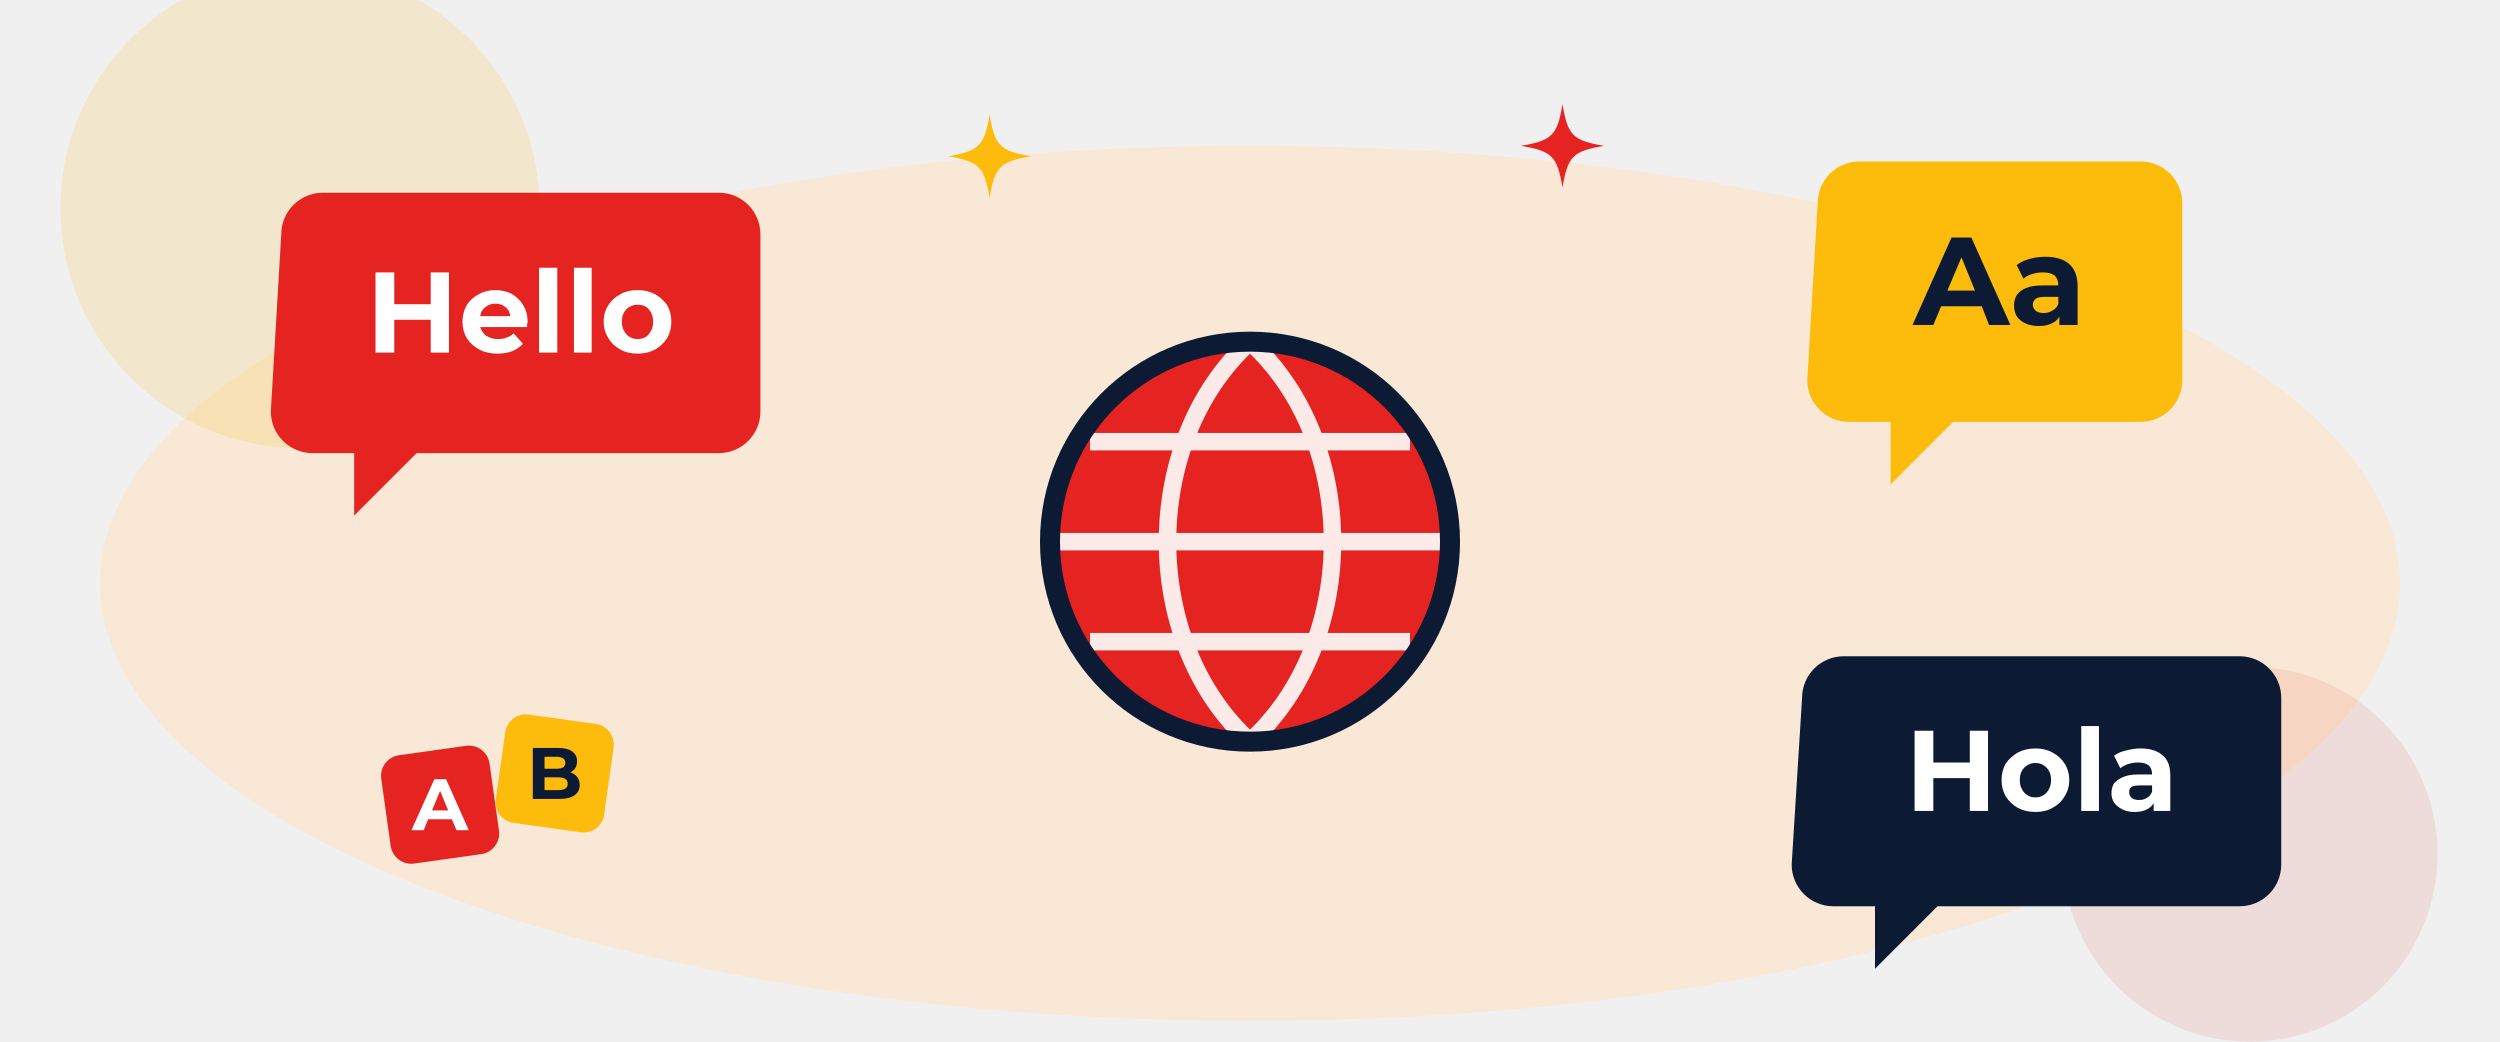
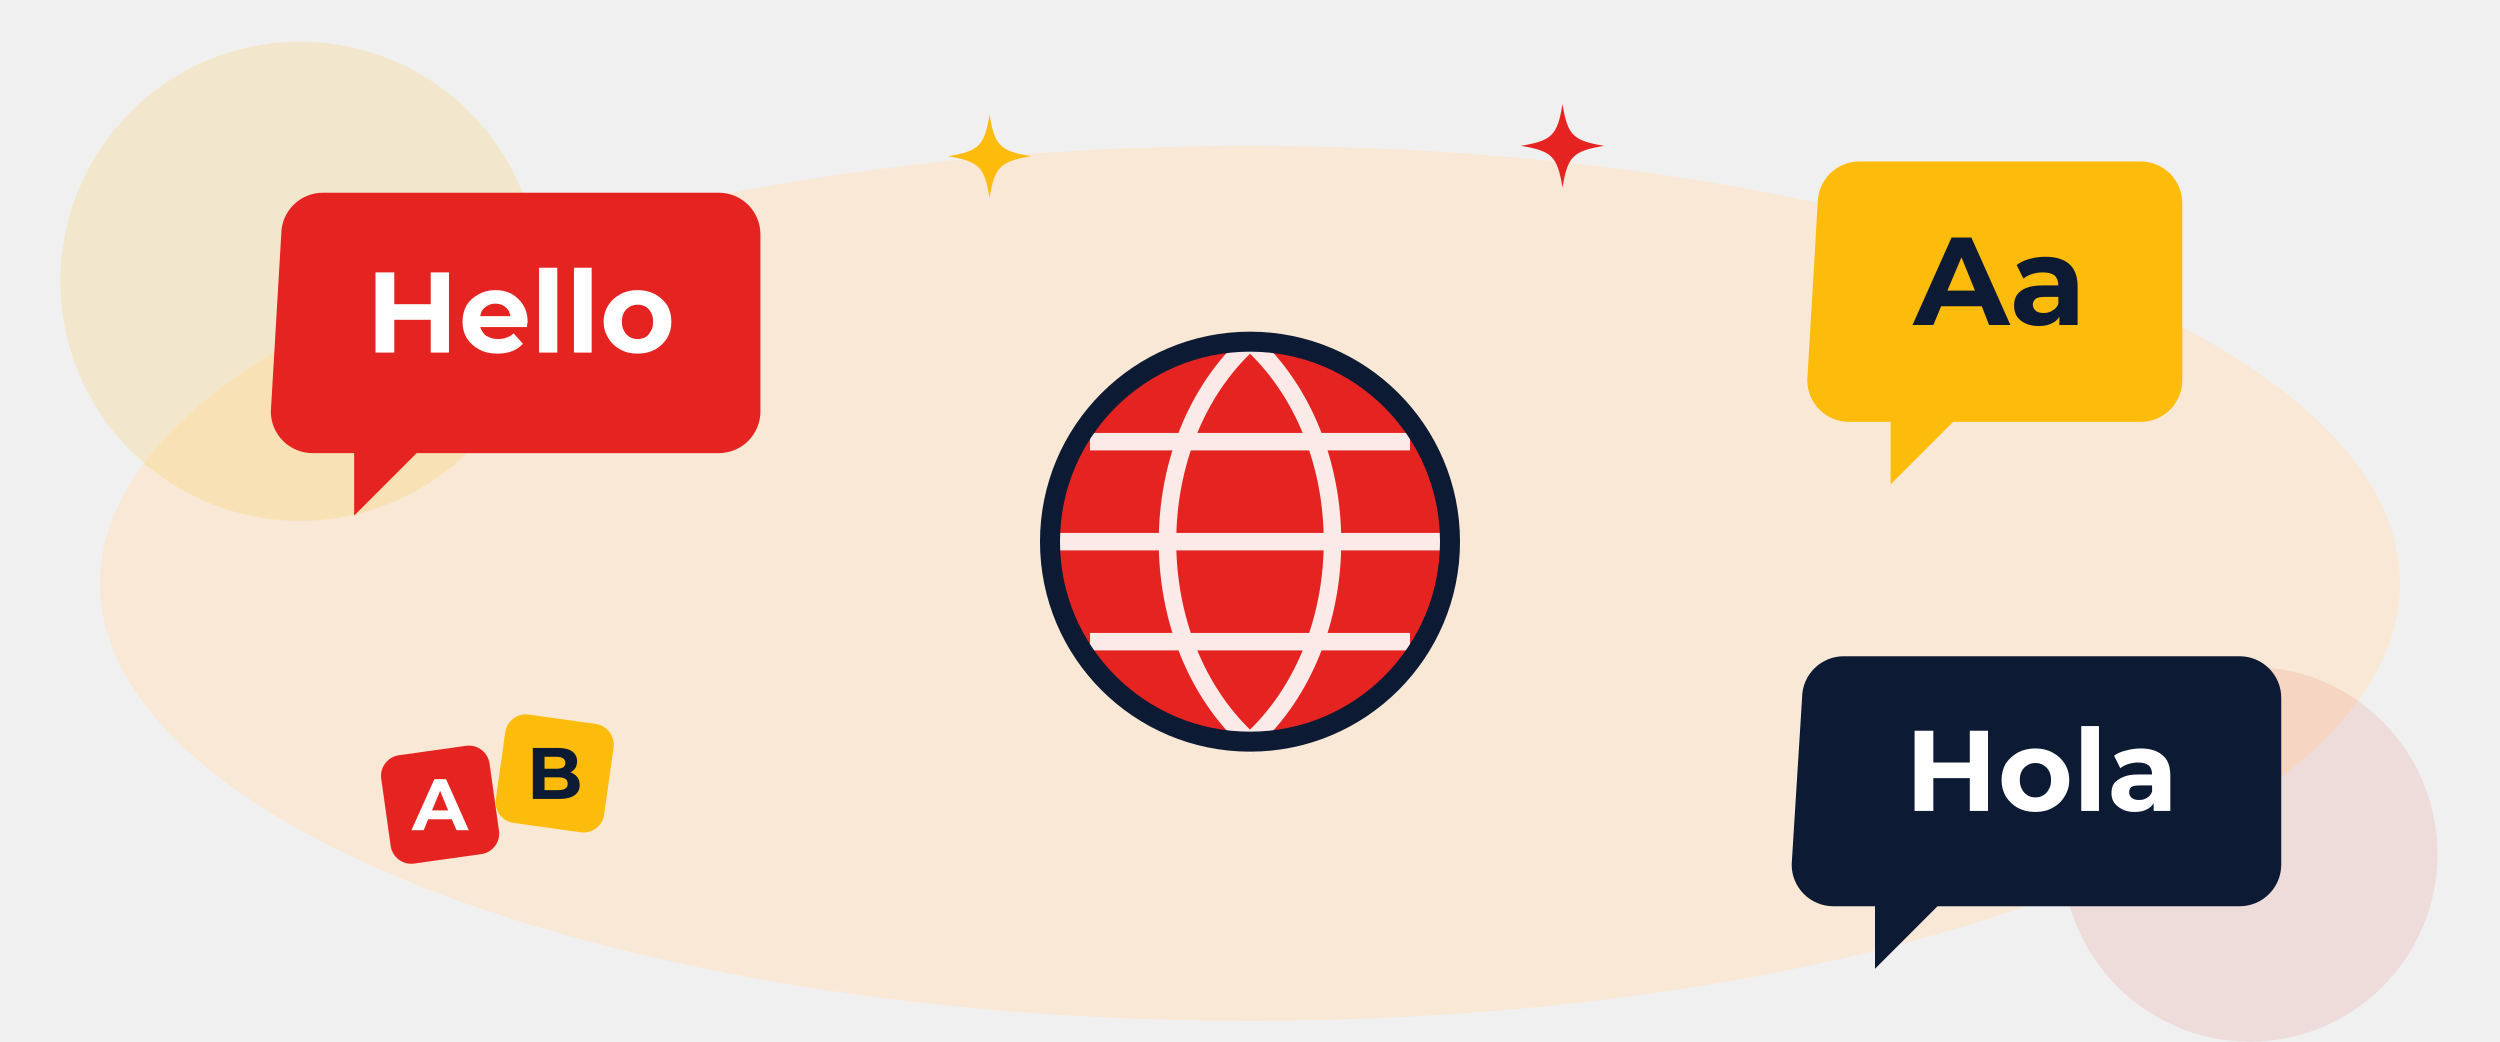
<svg xmlns="http://www.w3.org/2000/svg" viewBox="0 0 480 200" width="480" height="200" role="img" aria-hidden="true">
  <ellipse cx="240.0" cy="112" rx="220.8" ry="84.0" fill="#FBE6CC" opacity=".75" />
-   <circle cx="57.6" cy="40.0" r="46" fill="#FDBB0B" opacity=".16" />
+   <circle cx="57.6" cy="54.0" r="46" fill="#FDBB0B" opacity=".16" />
  <circle cx="432.0" cy="164.0" r="36" fill="#E52421" opacity=".10" />
  <g transform="translate(192,56)">
    <g>
      <animateTransform attributeName="transform" type="translate" values="0 0;0 -7;0 0" dur="5s" begin="0s" repeatCount="indefinite" calcMode="spline" keyTimes="0;.5;1" keySplines=".45 0 .55 1;.45 0 .55 1" />
      <g transform="scale(0.96)">
        <circle cx="50" cy="50" r="40" fill="#E52421" />
        <path d="M10 50 h80 M50 10 c-22 20 -22 60 0 80 c22 -20 22 -60 0 -80 M18 30 h64 M18 70 h64" fill="none" stroke="#FFFFFF" stroke-width="3.5" opacity=".9" />
        <circle cx="50" cy="50" r="40" fill="none" stroke="#0C1A33" stroke-width="4" />
      </g>
    </g>
  </g>
  <g transform="translate(54,37)">
    <g>
      <animateTransform attributeName="transform" type="translate" values="0 0;0 -6;0 0" dur="4s" begin="0s" repeatCount="indefinite" calcMode="spline" keyTimes="0;.5;1" keySplines=".45 0 .55 1;.45 0 .55 1" />
      <g transform="scale(1)">
        <path d="M0 8 a8 8 0 0 1 8 -8 h76 a8 8 0 0 1 8 8 v34 a8 8 0 0 1 -8 8 h-58 l-12 12 v-12 h-8 a8 8 0 0 1 -8 -8z" fill="#E52421" />
        <path transform="translate(16.3,30.7)" d="M12.4 0V-6.3H5.4V0H1.8V-15.4H5.4V-9.3H12.4V-15.4H15.9V0ZM25.2 0.2Q23.2 0.2 21.7 -0.6Q20.2 -1.4 19.3 -2.8Q18.5 -4.2 18.5 -5.9Q18.5 -7.7 19.3 -9.1Q20.1 -10.4 21.6 -11.2Q23 -12 24.8 -12Q26.5 -12 27.9 -11.3Q29.3 -10.5 30.1 -9.2Q31 -7.8 31 -5.9Q31 -5.7 30.9 -5.4Q30.9 -5.2 30.9 -4.9H21.9Q22 -4.5 22.3 -4.1Q22.7 -3.3 23.5 -3Q24.3 -2.6 25.3 -2.6Q26.3 -2.6 27 -2.9Q27.7 -3.1 28.3 -3.7L30.1 -1.7Q29.3 -0.8 28.1 -0.3Q26.8 0.2 25.2 0.2ZM21.9 -7H27.7Q27.6 -7.5 27.4 -8Q27 -8.6 26.4 -9Q25.7 -9.4 24.8 -9.4Q23.9 -9.4 23.3 -9Q22.6 -8.6 22.2 -8Q22 -7.5 21.9 -7ZM33.2 0V-16.3H36.7V0ZM39.9 0V-16.3H43.3V0ZM52.1 0.2Q50.2 0.2 48.8 -0.6Q47.3 -1.4 46.5 -2.8Q45.6 -4.2 45.6 -5.9Q45.6 -7.7 46.5 -9.1Q47.3 -10.4 48.8 -11.2Q50.2 -12 52.1 -12Q54 -12 55.5 -11.2Q56.9 -10.4 57.8 -9.1Q58.6 -7.7 58.6 -5.9Q58.6 -4.2 57.8 -2.8Q56.9 -1.4 55.5 -0.6Q54 0.2 52.1 0.2ZM52.1 -2.6Q53 -2.6 53.7 -3Q54.3 -3.4 54.7 -4.2Q55.1 -4.9 55.1 -5.9Q55.1 -7 54.7 -7.7Q54.3 -8.4 53.7 -8.8Q53 -9.2 52.1 -9.2Q51.3 -9.2 50.6 -8.8Q49.9 -8.4 49.5 -7.7Q49.1 -7 49.1 -5.9Q49.1 -4.9 49.5 -4.2Q49.9 -3.4 50.6 -3Q51.3 -2.6 52.1 -2.6Z" fill="#FFFFFF" />
      </g>
    </g>
  </g>
  <g transform="translate(349,31)">
    <g>
      <animateTransform attributeName="transform" type="translate" values="0 0;0 -6;0 0" dur="4s" begin="1.2s" repeatCount="indefinite" calcMode="spline" keyTimes="0;.5;1" keySplines=".45 0 .55 1;.45 0 .55 1" />
      <g transform="scale(1)">
        <path d="M0 8 a8 8 0 0 1 8 -8 h54 a8 8 0 0 1 8 8 v34 a8 8 0 0 1 -8 8 h-36 l-12 12 v-12 h-8 a8 8 0 0 1 -8 -8z" fill="#FDBB0B" />
        <path transform="translate(18.4,31.4)" d="M-0.2 0 7.3 -16.8H11.1L18.6 0H14.5L13.1 -3.6H5.3L3.8 0ZM11.8 -6.6 9.2 -13 6.5 -6.6ZM28 0V-1.6Q27.6 -0.9 26.9 -0.5Q25.8 0.2 24.1 0.2Q22.6 0.2 21.5 -0.3Q20.4 -0.8 19.8 -1.7Q19.3 -2.6 19.3 -3.7Q19.3 -4.9 19.8 -5.7Q20.4 -6.6 21.6 -7.1Q22.8 -7.6 24.8 -7.6H27.8Q27.8 -8.8 27.1 -9.5Q26.3 -10.1 24.8 -10.1Q23.8 -10.1 22.8 -9.8Q21.8 -9.5 21.1 -8.9L19.8 -11.5Q20.8 -12.3 22.3 -12.7Q23.8 -13.1 25.3 -13.1Q28.3 -13.1 29.9 -11.7Q31.5 -10.3 31.5 -7.4V0ZM27.8 -5.4H25.2Q23.9 -5.4 23.4 -5Q22.9 -4.5 22.9 -3.9Q22.9 -3.2 23.5 -2.7Q24 -2.3 25 -2.3Q26 -2.3 26.7 -2.8Q27.5 -3.2 27.8 -4.1Z" fill="#0C1A33" />
      </g>
    </g>
  </g>
  <g transform="translate(346,126)">
    <g>
      <animateTransform attributeName="transform" type="translate" values="0 0;0 -6;0 0" dur="4s" begin="2.2s" repeatCount="indefinite" calcMode="spline" keyTimes="0;.5;1" keySplines=".45 0 .55 1;.45 0 .55 1" />
      <g transform="scale(1)">
        <path d="M0 8 a8 8 0 0 1 8 -8 h76 a8 8 0 0 1 8 8 v32 a8 8 0 0 1 -8 8 h-58 l-12 12 v-12 h-8 a8 8 0 0 1 -8 -8z" fill="#0C1A33" />
        <path transform="translate(19.8,29.7)" d="M12.4 0V-6.3H5.4V0H1.8V-15.4H5.4V-9.3H12.4V-15.4H15.9V0ZM25 0.2Q23.1 0.2 21.6 -0.6Q20.2 -1.4 19.3 -2.8Q18.5 -4.2 18.5 -5.9Q18.5 -7.7 19.3 -9.1Q20.2 -10.4 21.6 -11.2Q23.1 -12 25 -12Q26.9 -12 28.3 -11.2Q29.8 -10.4 30.6 -9.1Q31.5 -7.7 31.5 -5.9Q31.5 -4.2 30.6 -2.8Q29.8 -1.4 28.3 -0.6Q26.9 0.2 25 0.2ZM25 -2.6Q25.9 -2.6 26.5 -3Q27.2 -3.4 27.6 -4.2Q28 -4.9 28 -5.9Q28 -7 27.6 -7.7Q27.2 -8.4 26.5 -8.8Q25.9 -9.2 25 -9.2Q24.1 -9.2 23.5 -8.8Q22.8 -8.4 22.4 -7.7Q22 -7 22 -5.9Q22 -4.9 22.4 -4.2Q22.8 -3.4 23.5 -3Q24.1 -2.6 25 -2.6ZM33.8 0V-16.3H37.2V0ZM47.7 0V-1.5Q47.3 -0.8 46.6 -0.4Q45.6 0.2 44 0.2Q42.7 0.2 41.7 -0.3Q40.7 -0.8 40.1 -1.6Q39.6 -2.4 39.6 -3.4Q39.6 -4.5 40.1 -5.3Q40.7 -6 41.8 -6.5Q42.9 -7 44.7 -7H47.4Q47.4 -8.1 46.8 -8.7Q46.1 -9.3 44.7 -9.3Q43.8 -9.3 42.8 -9Q41.9 -8.7 41.3 -8.2L40.1 -10.6Q41 -11.3 42.4 -11.6Q43.8 -12 45.2 -12Q47.9 -12 49.4 -10.7Q50.9 -9.5 50.9 -6.8V0ZM47.4 -4.9H45.1Q43.9 -4.9 43.4 -4.6Q43 -4.2 43 -3.6Q43 -2.9 43.5 -2.5Q44 -2.1 44.9 -2.1Q45.8 -2.1 46.4 -2.5Q47.1 -2.9 47.4 -3.7Z" fill="#FFFFFF" />
      </g>
    </g>
  </g>
  <g transform="translate(71,125)">
    <g>
      <animateTransform attributeName="transform" type="translate" values="0 0;0 -6;0 0" dur="4.4s" begin="0.6s" repeatCount="indefinite" calcMode="spline" keyTimes="0;.5;1" keySplines=".45 0 .55 1;.45 0 .55 1" />
      <g transform="scale(0.5)">
        <rect x="6" y="38" width="42" height="42" rx="8" fill="#E52421" transform="rotate(-8 27 59)" />
        <rect x="50" y="26" width="42" height="42" rx="8" fill="#FDBB0B" transform="rotate(8 71 47)" />
        <path transform="translate(16.3,68.8)" d="M-0.3 0 8.5 -19.6H13L21.7 0H17L15.2 -4.2H6.1L4.4 0ZM13.8 -7.6 10.7 -15.1 7.6 -7.6Z" fill="#FFFFFF" />
        <path transform="translate(60.3,56.8)" d="M2.3 0V-19.6H11.9Q15.6 -19.6 17.5 -18.2Q19.3 -16.8 19.3 -14.5Q19.3 -13 18.6 -11.8Q17.9 -10.8 16.7 -10.2Q17 -10.1 17.3 -10Q18.7 -9.4 19.5 -8.2Q20.3 -7.1 20.3 -5.3Q20.3 -2.8 18.3 -1.4Q16.3 0 12.5 0ZM6.8 -3.4H12.1Q13.9 -3.4 14.8 -4Q15.7 -4.6 15.7 -5.8Q15.7 -7.1 14.8 -7.7Q13.9 -8.3 12.1 -8.3H6.8ZM6.8 -11.6H11.3Q13 -11.6 13.9 -12.1Q14.8 -12.7 14.8 -13.9Q14.8 -15 13.9 -15.6Q13 -16.2 11.3 -16.2H6.8Z" fill="#0C1A33" />
      </g>
    </g>
  </g>
  <g transform="translate(240,176)">
    <g>
      <animateTransform attributeName="transform" type="translate" values="0 0;0 0;0 0" dur="3s" begin="0s" repeatCount="indefinite" calcMode="spline" keyTimes="0;.5;1" keySplines=".45 0 .55 1;.45 0 .55 1" />
      <g transform="scale(0.0001)">
        <rect x="12" y="20" width="76" height="62" rx="7" fill="#E52421" />
        <rect x="20" y="20" width="62" height="56" rx="4" fill="#FFFFFF" />
        <rect x="12" y="20" width="12" height="62" rx="5" fill="#B5171A" />
        <path d="M34 36 h40 M34 48 h40 M34 60 h26" stroke="#FDBB0B" stroke-width="5" stroke-linecap="round" />
      </g>
    </g>
  </g>
  <g transform="translate(190,30)">
    <g>
      <animateTransform attributeName="transform" type="scale" values=".3;1;.3" dur="3s" begin="0s" repeatCount="indefinite" />
      <path d="M0 -8 C1 -2 2 -1 8 0 C2 1 1 2 0 8 C-1 2 -2 1 -8 0 C-2 -1 -1 -2 0 -8z" fill="#FDBB0B" />
    </g>
  </g>
  <g transform="translate(300,28)">
    <g>
      <animateTransform attributeName="transform" type="scale" values=".3;1;.3" dur="2.6s" begin="-1s" repeatCount="indefinite" />
      <path d="M0 -8 C1 -2 2 -1 8 0 C2 1 1 2 0 8 C-1 2 -2 1 -8 0 C-2 -1 -1 -2 0 -8z" fill="#E52421" />
    </g>
  </g>
</svg>
